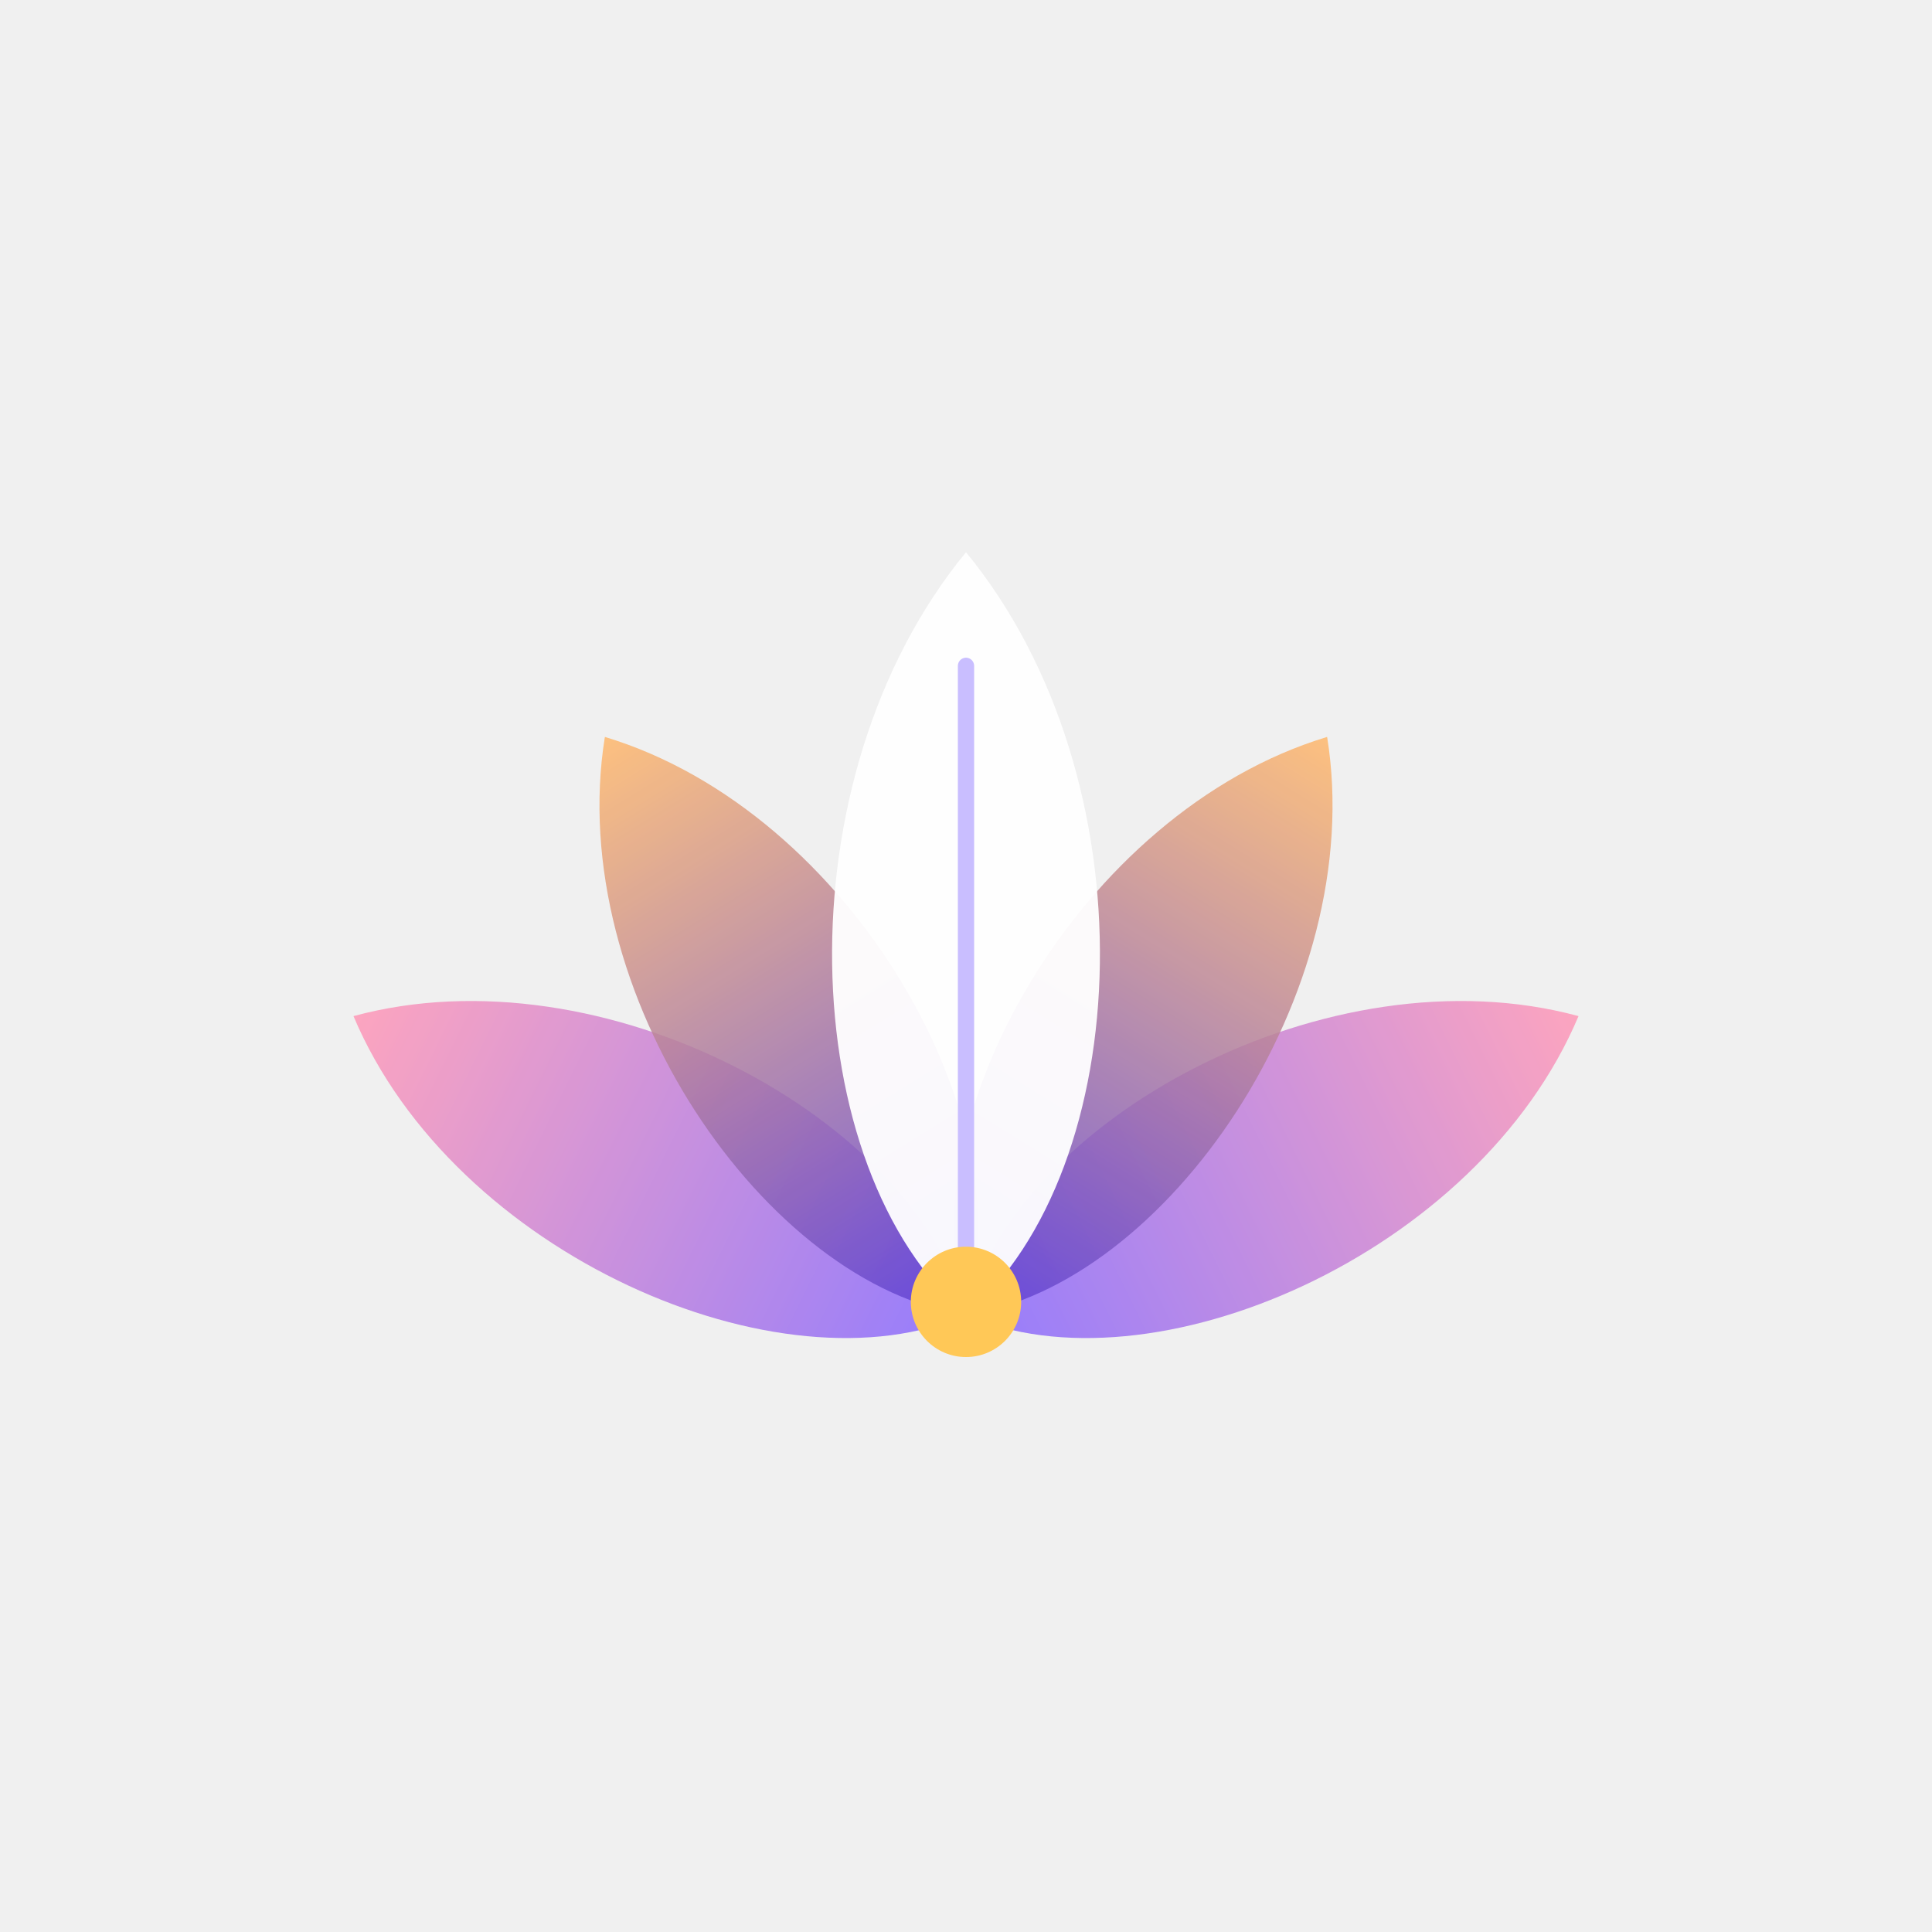
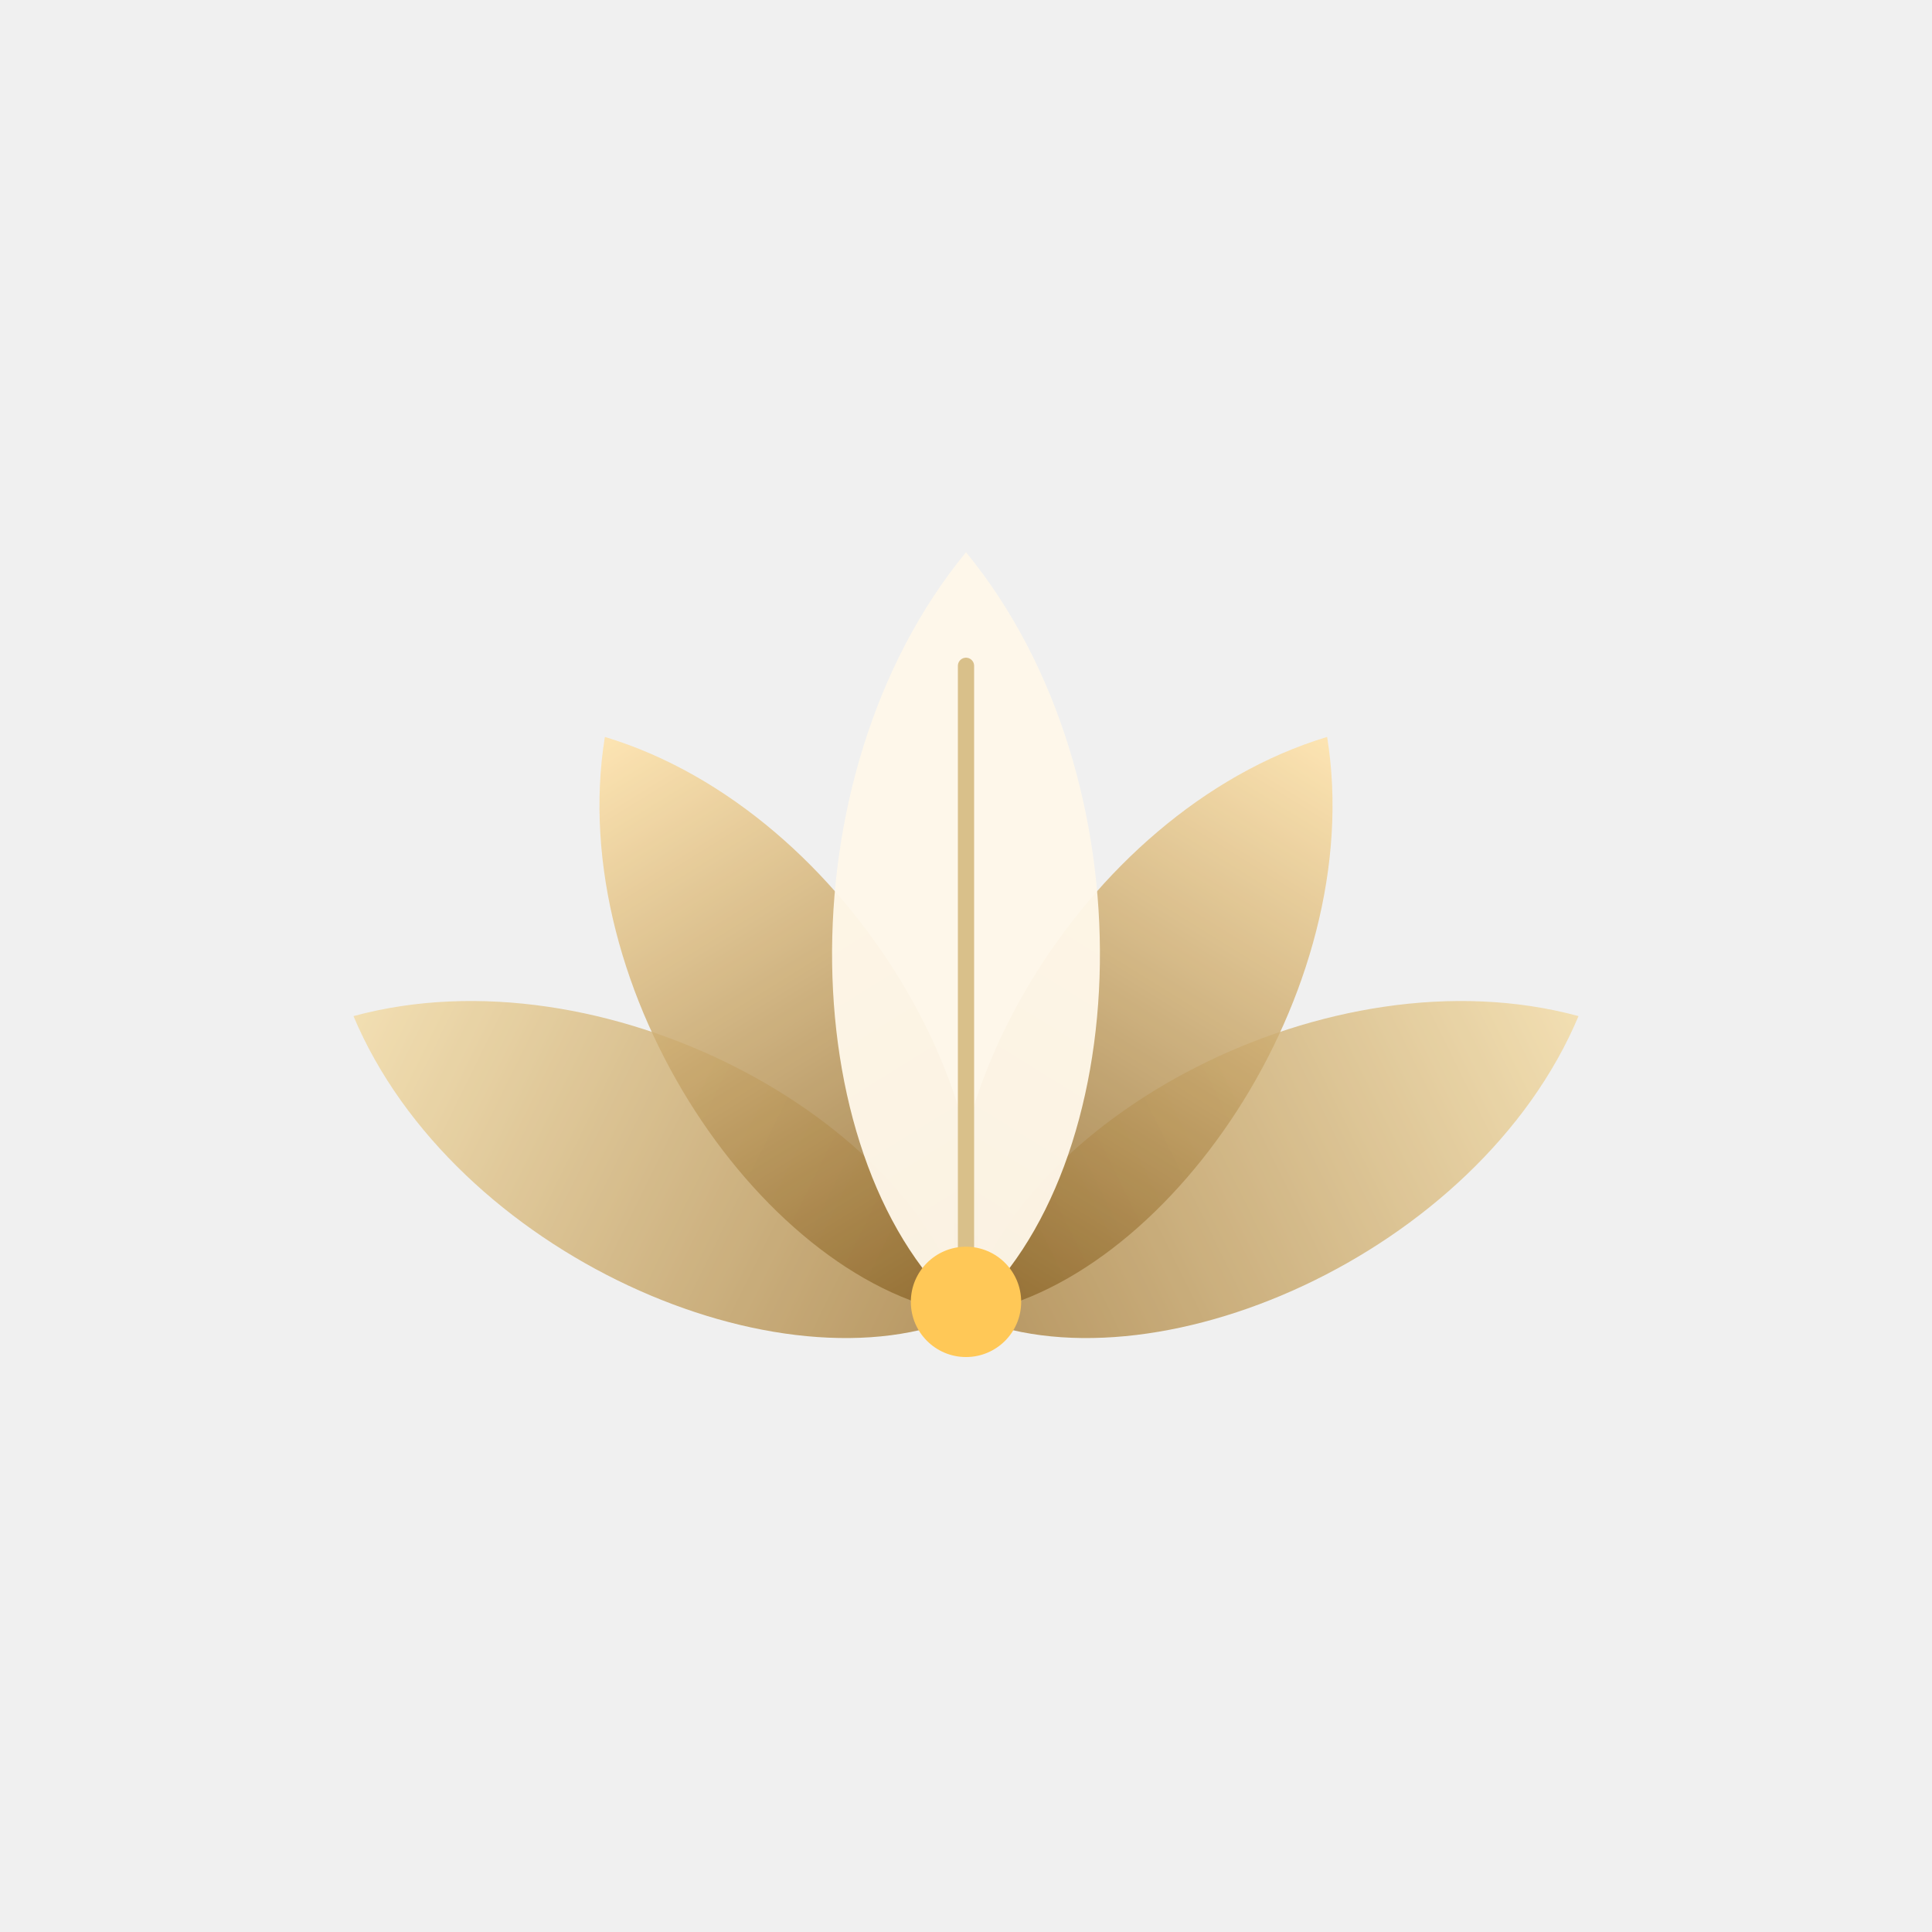
<svg xmlns="http://www.w3.org/2000/svg" viewBox="0 0 1024 1024">
  <defs>
    <linearGradient id="bg" x1="0" y1="0" x2="0" y2="1">
-       <stop offset="0" stop-color="#2B1E6E" />
-       <stop offset="1" stop-color="#140D38" />
+       <stop offset="0" stop-color="#3A2E1F" />
+       <stop offset="1" stop-color="#15110C" />
    </linearGradient>
    <linearGradient id="p" x1="0" y1="1" x2="0" y2="0">
-       <stop offset="0" stop-color="#7C5CFF" />
-       <stop offset="1" stop-color="#FF8FB1" />
+       <stop offset="0" stop-color="#A67D3A" />
+       <stop offset="1" stop-color="#F2D9A0" />
    </linearGradient>
    <linearGradient id="p2" x1="0" y1="1" x2="0" y2="0">
-       <stop offset="0" stop-color="#5B3FD9" />
-       <stop offset="1" stop-color="#FFB86B" />
+       <stop offset="0" stop-color="#8A6428" />
+       <stop offset="1" stop-color="#FFE2A8" />
    </linearGradient>
    <radialGradient id="glow" cx="0.5" cy="0.62" r="0.45">
-       <stop offset="0" stop-color="#8F6BFF" stop-opacity="0.55" />
-       <stop offset="1" stop-color="#8F6BFF" stop-opacity="0" />
+       <stop offset="0" stop-color="#D6B16C" stop-opacity="0.55" />
+       <stop offset="1" stop-color="#D6B16C" stop-opacity="0" />
    </radialGradient>
  </defs>
  <g transform="translate(512 512) scale(0.86) translate(-512 -545)">
    <g transform="translate(512 760)">
      <path id="pt" d="M0,0 C 95,-80 105,-300 0,-420 C -105,-300 -95,-80 0,0 Z" fill="url(#p)" opacity="0.78" transform="rotate(-64)" />
      <path d="M0,0 C 95,-80 105,-300 0,-420 C -105,-300 -95,-80 0,0 Z" fill="url(#p)" opacity="0.78" transform="rotate(64)" />
      <path d="M0,0 C 95,-80 105,-300 0,-420 C -105,-300 -95,-80 0,0 Z" fill="url(#p2)" opacity="0.85" transform="rotate(-32)" />
      <path d="M0,0 C 95,-80 105,-300 0,-420 C -105,-300 -95,-80 0,0 Z" fill="url(#p2)" opacity="0.85" transform="rotate(32)" />
-       <path d="M0,0 C 105,-90 115,-330 0,-470 C -115,-330 -105,-90 0,0 Z" fill="#ffffff" opacity="0.95" />
-       <path d="M0,-40 L0,-400" stroke="#C9BEFF" stroke-width="10" stroke-linecap="round" />
+       <path d="M0,0 C 105,-90 115,-330 0,-470 C -115,-330 -105,-90 0,0 Z" fill="#FFF8EA" opacity="0.95" />
+       <path d="M0,-40 L0,-400" stroke="#D9C08A" stroke-width="10" stroke-linecap="round" />
      <circle cx="0" cy="-8" r="34" fill="#FFC857" />
    </g>
  </g>
</svg>
